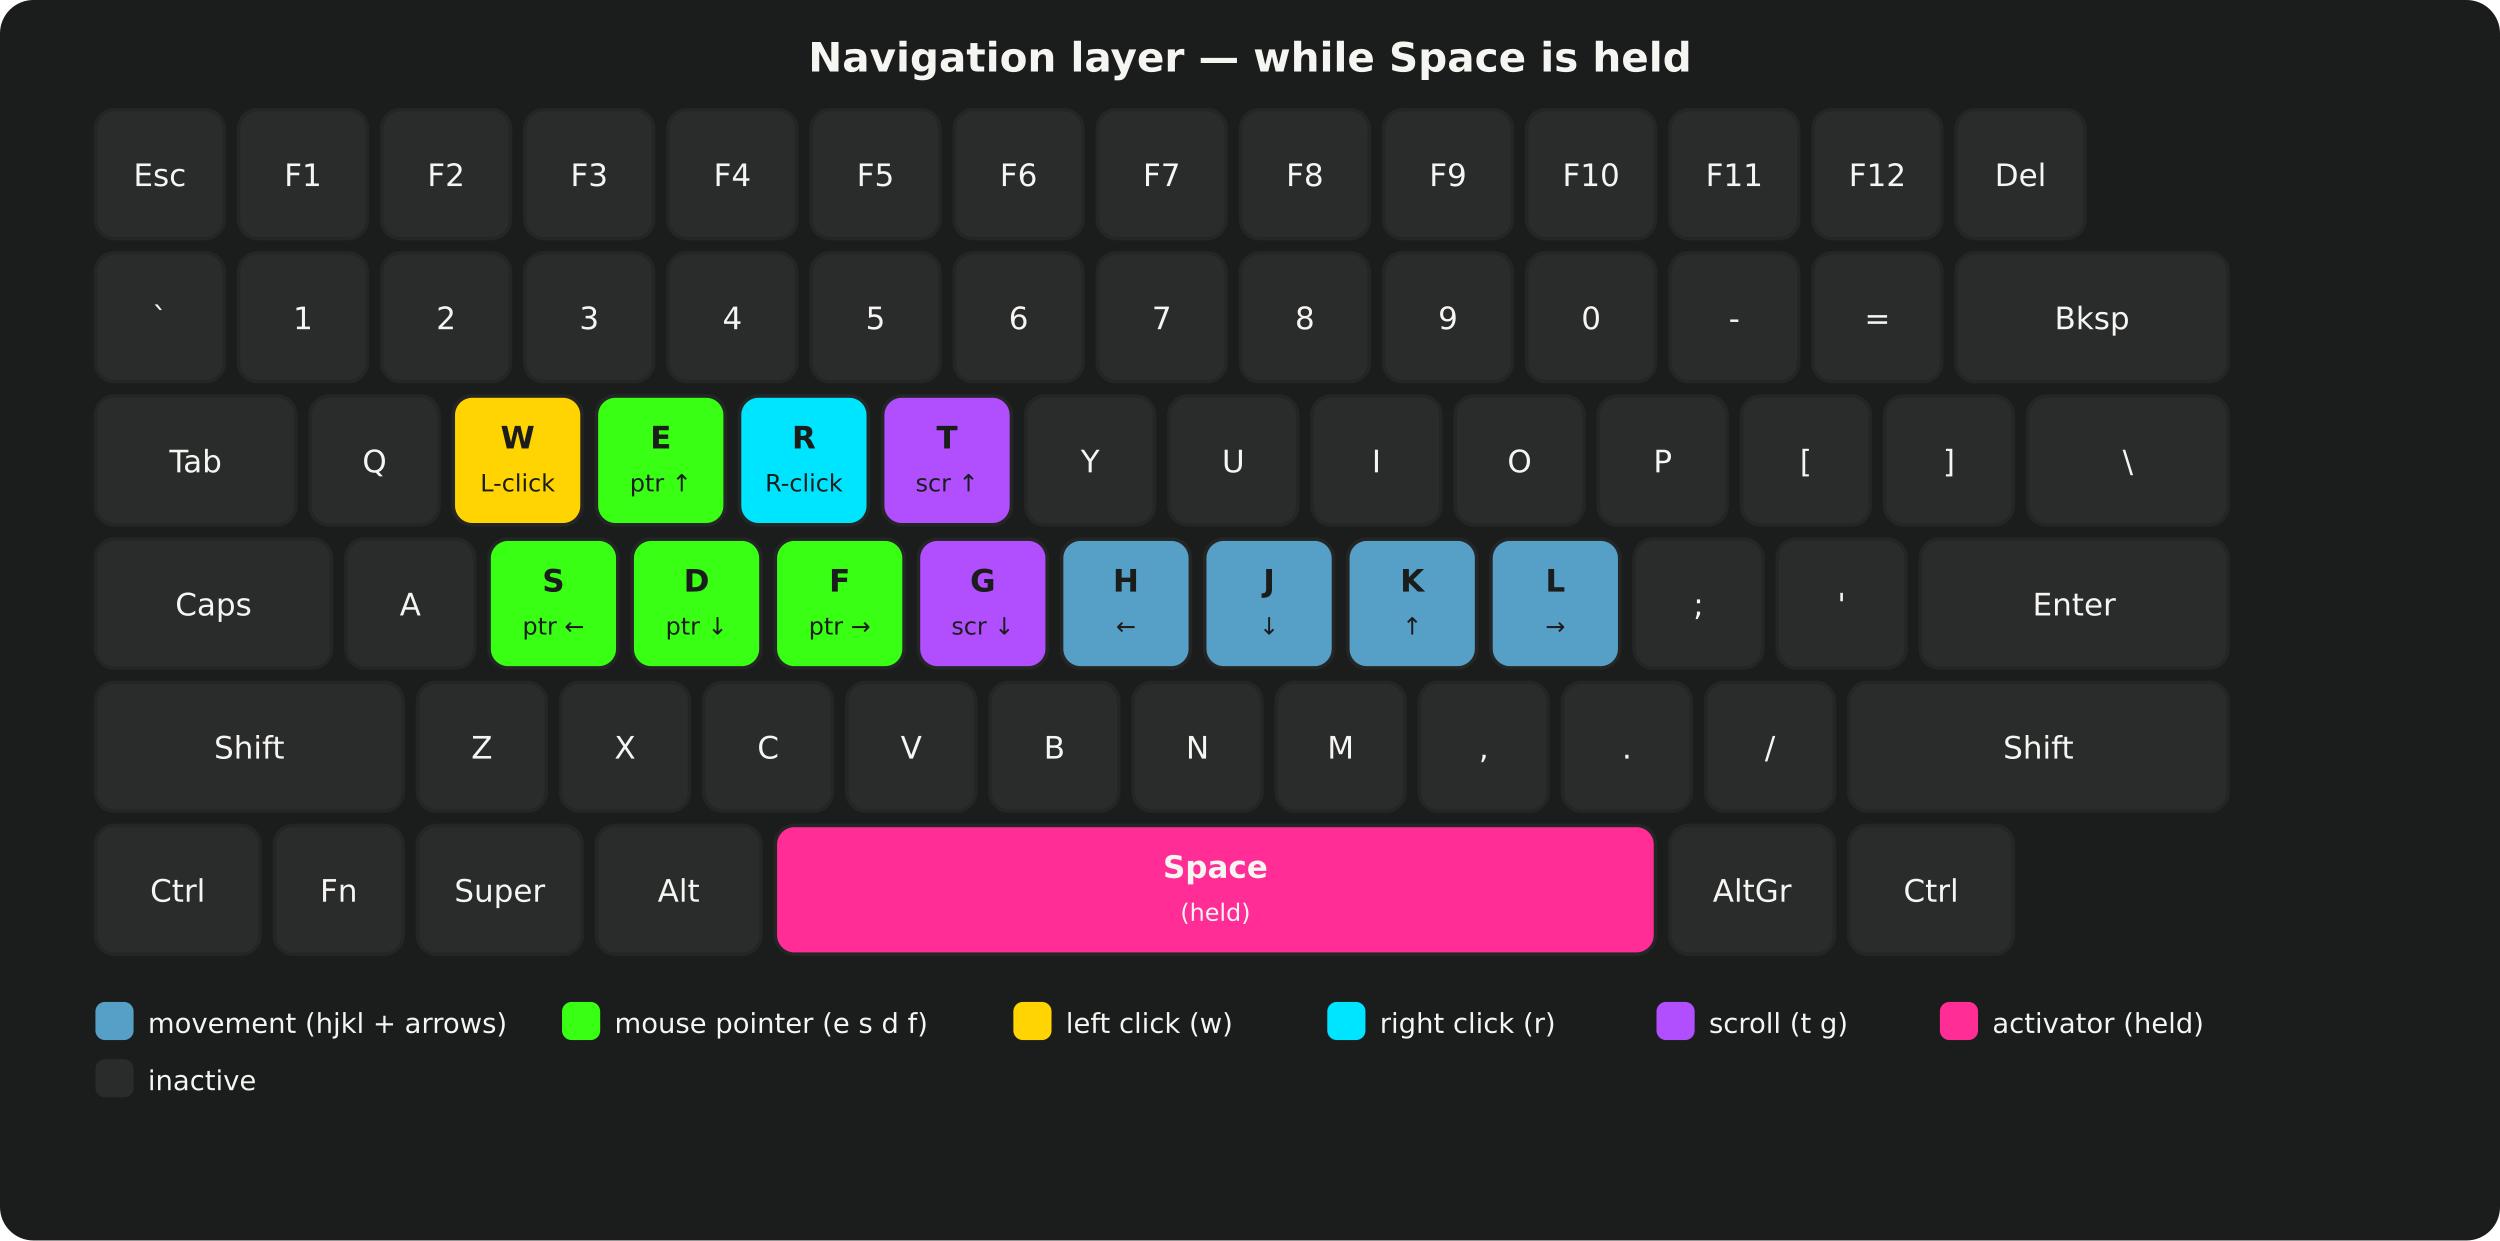
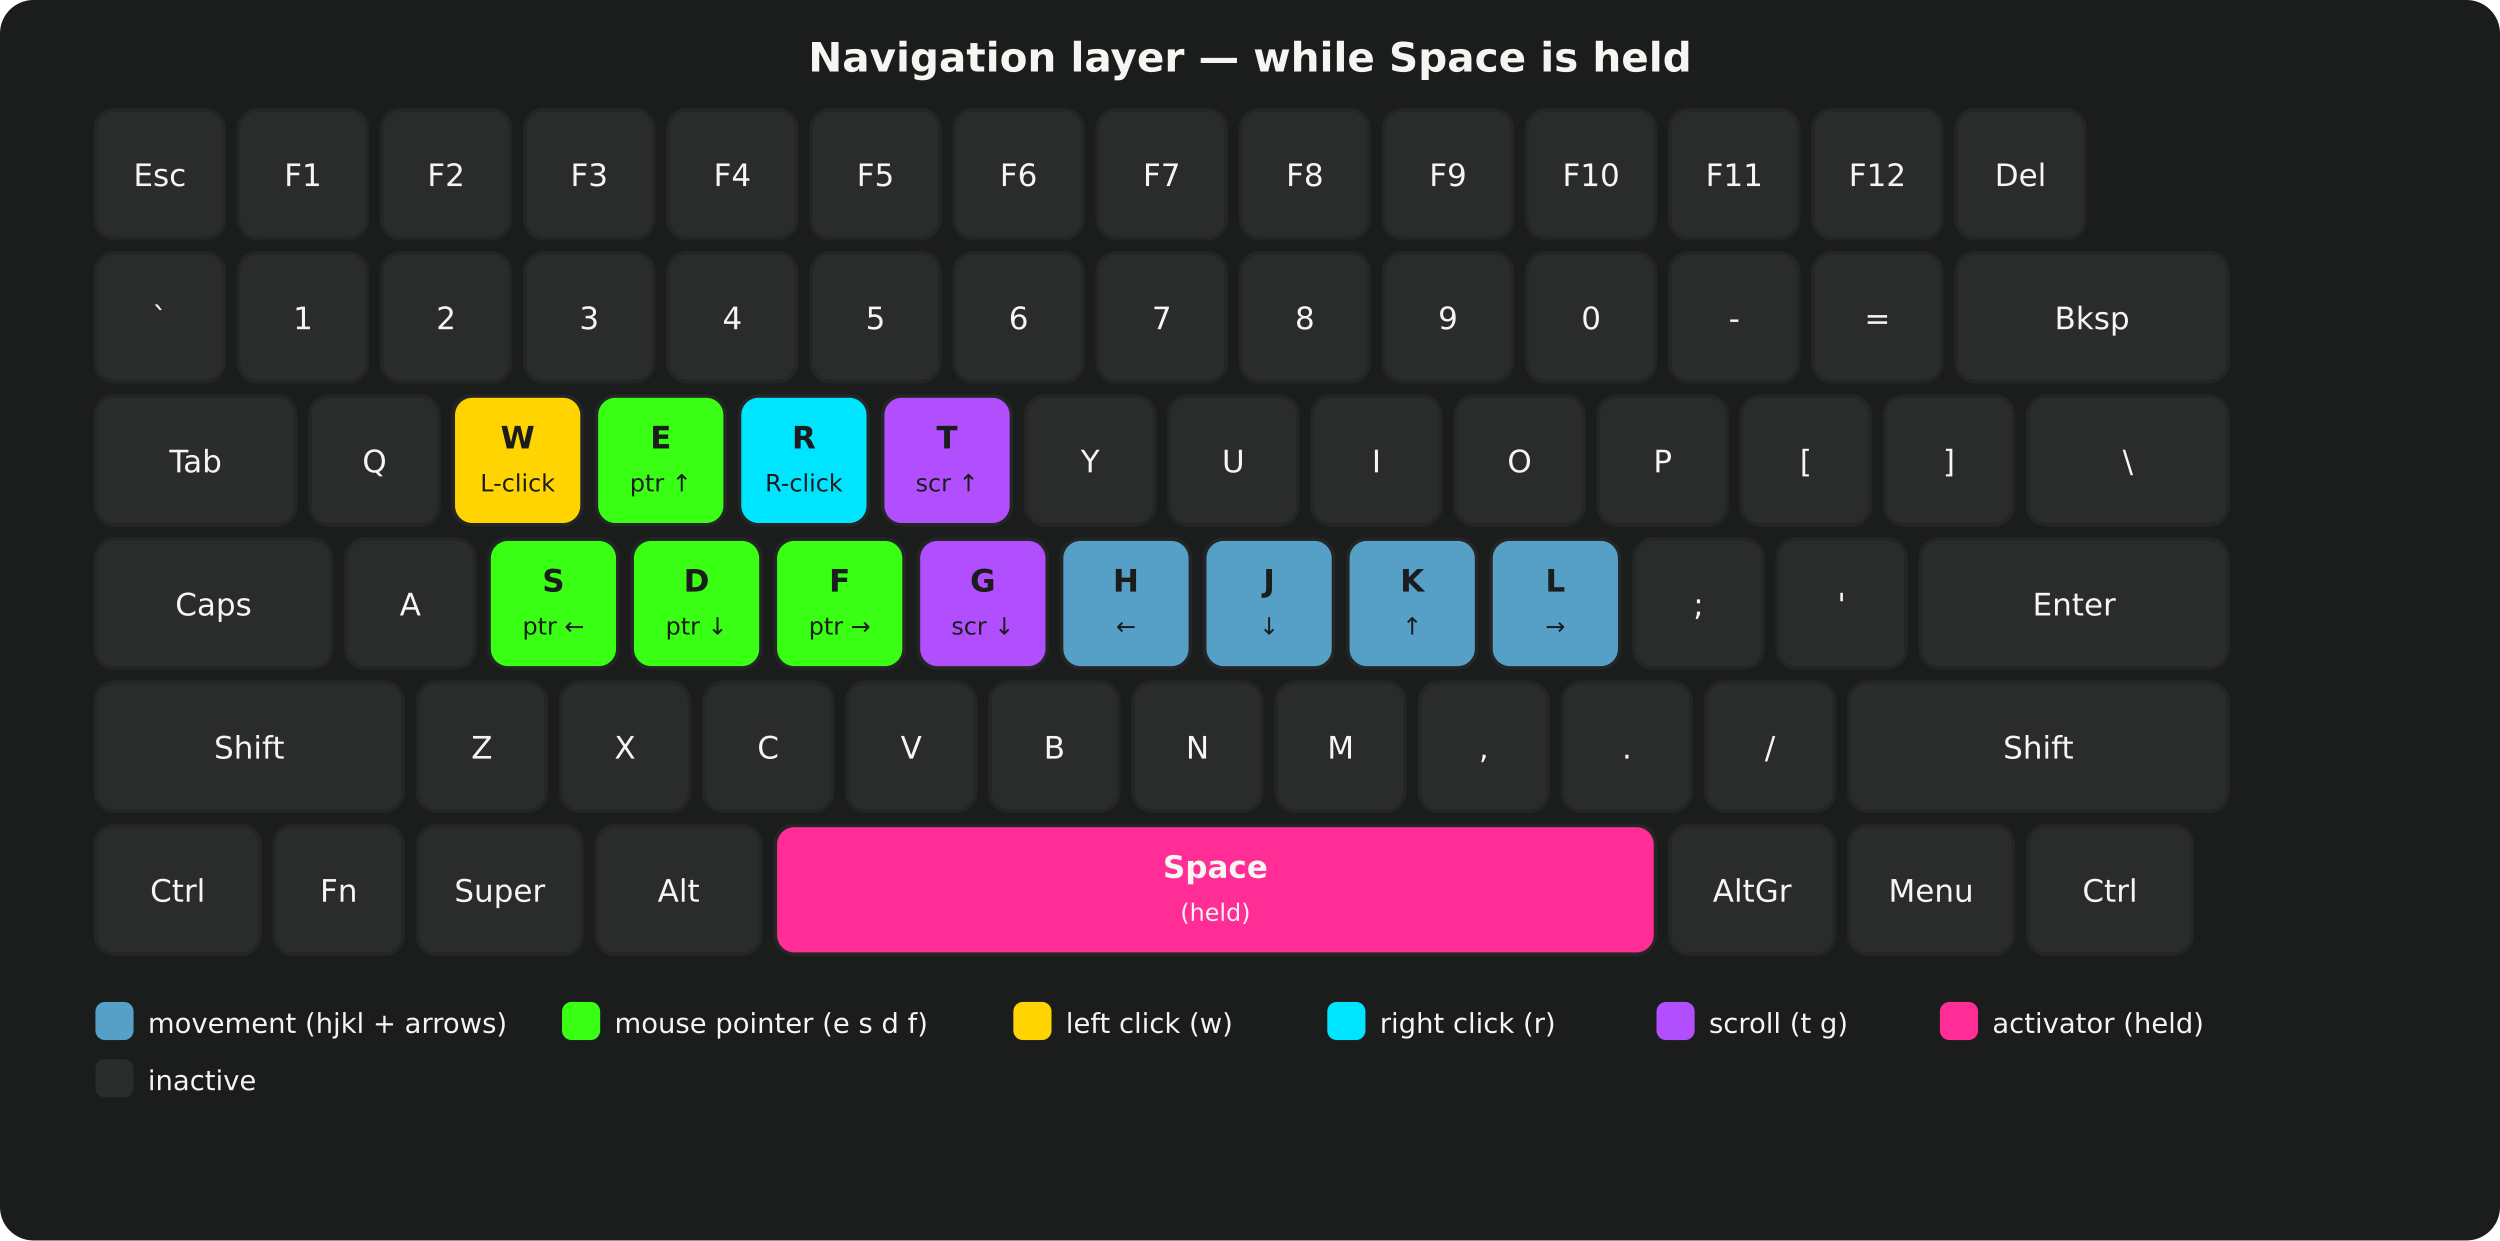
<svg xmlns="http://www.w3.org/2000/svg" width="1048" height="520" viewBox="0 0 1048 520" font-family="Ubuntu, DejaVu Sans, sans-serif">
  <rect width="1048" height="520" rx="14" fill="#1B1C1C" />
  <text x="524.0" y="30" text-anchor="middle" fill="#F5F5F2" font-size="17" font-weight="bold">Navigation layer — while Space is held</text>
  <rect x="40.0" y="46" width="54.0" height="54" rx="8" fill="#2A2B2B" stroke="#242525" stroke-width="1.5" />
  <text x="67.0" y="78.0" text-anchor="middle" fill="#F5F5F2" font-size="13">Esc</text>
  <rect x="100.0" y="46" width="54.0" height="54" rx="8" fill="#2A2B2B" stroke="#242525" stroke-width="1.5" />
  <text x="127.0" y="78.0" text-anchor="middle" fill="#F5F5F2" font-size="13">F1</text>
  <rect x="160.0" y="46" width="54.0" height="54" rx="8" fill="#2A2B2B" stroke="#242525" stroke-width="1.5" />
  <text x="187.0" y="78.0" text-anchor="middle" fill="#F5F5F2" font-size="13">F2</text>
  <rect x="220.0" y="46" width="54.0" height="54" rx="8" fill="#2A2B2B" stroke="#242525" stroke-width="1.5" />
  <text x="247.0" y="78.0" text-anchor="middle" fill="#F5F5F2" font-size="13">F3</text>
  <rect x="280.0" y="46" width="54.0" height="54" rx="8" fill="#2A2B2B" stroke="#242525" stroke-width="1.5" />
  <text x="307.0" y="78.0" text-anchor="middle" fill="#F5F5F2" font-size="13">F4</text>
  <rect x="340.0" y="46" width="54.0" height="54" rx="8" fill="#2A2B2B" stroke="#242525" stroke-width="1.5" />
  <text x="367.0" y="78.0" text-anchor="middle" fill="#F5F5F2" font-size="13">F5</text>
  <rect x="400.0" y="46" width="54.0" height="54" rx="8" fill="#2A2B2B" stroke="#242525" stroke-width="1.5" />
  <text x="427.0" y="78.0" text-anchor="middle" fill="#F5F5F2" font-size="13">F6</text>
  <rect x="460.0" y="46" width="54.0" height="54" rx="8" fill="#2A2B2B" stroke="#242525" stroke-width="1.5" />
  <text x="487.0" y="78.0" text-anchor="middle" fill="#F5F5F2" font-size="13">F7</text>
  <rect x="520.0" y="46" width="54.0" height="54" rx="8" fill="#2A2B2B" stroke="#242525" stroke-width="1.5" />
  <text x="547.0" y="78.0" text-anchor="middle" fill="#F5F5F2" font-size="13">F8</text>
  <rect x="580.0" y="46" width="54.0" height="54" rx="8" fill="#2A2B2B" stroke="#242525" stroke-width="1.5" />
  <text x="607.0" y="78.0" text-anchor="middle" fill="#F5F5F2" font-size="13">F9</text>
  <rect x="640.0" y="46" width="54.0" height="54" rx="8" fill="#2A2B2B" stroke="#242525" stroke-width="1.5" />
  <text x="667.0" y="78.0" text-anchor="middle" fill="#F5F5F2" font-size="13">F10</text>
  <rect x="700.0" y="46" width="54.0" height="54" rx="8" fill="#2A2B2B" stroke="#242525" stroke-width="1.5" />
  <text x="727.0" y="78.0" text-anchor="middle" fill="#F5F5F2" font-size="13">F11</text>
  <rect x="760.0" y="46" width="54.0" height="54" rx="8" fill="#2A2B2B" stroke="#242525" stroke-width="1.5" />
  <text x="787.0" y="78.0" text-anchor="middle" fill="#F5F5F2" font-size="13">F12</text>
  <rect x="820.0" y="46" width="54.0" height="54" rx="8" fill="#2A2B2B" stroke="#242525" stroke-width="1.5" />
  <text x="847.0" y="78.0" text-anchor="middle" fill="#F5F5F2" font-size="13">Del</text>
  <rect x="40.0" y="106" width="54.0" height="54" rx="8" fill="#2A2B2B" stroke="#242525" stroke-width="1.5" />
  <text x="67.0" y="138.0" text-anchor="middle" fill="#F5F5F2" font-size="13">`</text>
  <rect x="100.0" y="106" width="54.0" height="54" rx="8" fill="#2A2B2B" stroke="#242525" stroke-width="1.5" />
  <text x="127.0" y="138.0" text-anchor="middle" fill="#F5F5F2" font-size="13">1</text>
  <rect x="160.0" y="106" width="54.0" height="54" rx="8" fill="#2A2B2B" stroke="#242525" stroke-width="1.5" />
  <text x="187.0" y="138.0" text-anchor="middle" fill="#F5F5F2" font-size="13">2</text>
  <rect x="220.0" y="106" width="54.0" height="54" rx="8" fill="#2A2B2B" stroke="#242525" stroke-width="1.5" />
  <text x="247.0" y="138.0" text-anchor="middle" fill="#F5F5F2" font-size="13">3</text>
  <rect x="280.0" y="106" width="54.0" height="54" rx="8" fill="#2A2B2B" stroke="#242525" stroke-width="1.5" />
  <text x="307.0" y="138.0" text-anchor="middle" fill="#F5F5F2" font-size="13">4</text>
  <rect x="340.0" y="106" width="54.0" height="54" rx="8" fill="#2A2B2B" stroke="#242525" stroke-width="1.5" />
  <text x="367.0" y="138.0" text-anchor="middle" fill="#F5F5F2" font-size="13">5</text>
  <rect x="400.0" y="106" width="54.0" height="54" rx="8" fill="#2A2B2B" stroke="#242525" stroke-width="1.5" />
  <text x="427.0" y="138.0" text-anchor="middle" fill="#F5F5F2" font-size="13">6</text>
  <rect x="460.0" y="106" width="54.0" height="54" rx="8" fill="#2A2B2B" stroke="#242525" stroke-width="1.5" />
  <text x="487.0" y="138.0" text-anchor="middle" fill="#F5F5F2" font-size="13">7</text>
  <rect x="520.0" y="106" width="54.0" height="54" rx="8" fill="#2A2B2B" stroke="#242525" stroke-width="1.5" />
  <text x="547.0" y="138.0" text-anchor="middle" fill="#F5F5F2" font-size="13">8</text>
  <rect x="580.0" y="106" width="54.0" height="54" rx="8" fill="#2A2B2B" stroke="#242525" stroke-width="1.5" />
  <text x="607.0" y="138.0" text-anchor="middle" fill="#F5F5F2" font-size="13">9</text>
  <rect x="640.0" y="106" width="54.0" height="54" rx="8" fill="#2A2B2B" stroke="#242525" stroke-width="1.5" />
  <text x="667.0" y="138.0" text-anchor="middle" fill="#F5F5F2" font-size="13">0</text>
  <rect x="700.0" y="106" width="54.0" height="54" rx="8" fill="#2A2B2B" stroke="#242525" stroke-width="1.5" />
  <text x="727.0" y="138.0" text-anchor="middle" fill="#F5F5F2" font-size="13">-</text>
  <rect x="760.0" y="106" width="54.0" height="54" rx="8" fill="#2A2B2B" stroke="#242525" stroke-width="1.5" />
  <text x="787.0" y="138.0" text-anchor="middle" fill="#F5F5F2" font-size="13">=</text>
  <rect x="820.0" y="106" width="114.0" height="54" rx="8" fill="#2A2B2B" stroke="#242525" stroke-width="1.5" />
  <text x="877.0" y="138.0" text-anchor="middle" fill="#F5F5F2" font-size="13">Bksp</text>
  <rect x="40.0" y="166" width="84.0" height="54" rx="8" fill="#2A2B2B" stroke="#242525" stroke-width="1.5" />
  <text x="82.0" y="198.0" text-anchor="middle" fill="#F5F5F2" font-size="13">Tab</text>
  <rect x="130.0" y="166" width="54.0" height="54" rx="8" fill="#2A2B2B" stroke="#242525" stroke-width="1.5" />
  <text x="157.0" y="198.0" text-anchor="middle" fill="#F5F5F2" font-size="13">Q</text>
  <rect x="190.0" y="166" width="54.0" height="54" rx="8" fill="#FFD400" stroke="#242525" stroke-width="1.5" />
  <text x="217.0" y="188" text-anchor="middle" fill="#1B1C1C" font-size="13" font-weight="bold">W</text>
  <text x="217.0" y="206" text-anchor="middle" fill="#1B1C1C" font-size="10">L-click</text>
  <rect x="250.0" y="166" width="54.0" height="54" rx="8" fill="#39FF14" stroke="#242525" stroke-width="1.5" />
  <text x="277.0" y="188" text-anchor="middle" fill="#1B1C1C" font-size="13" font-weight="bold">E</text>
  <text x="277.0" y="206" text-anchor="middle" fill="#1B1C1C" font-size="10">ptr ↑</text>
  <rect x="310.0" y="166" width="54.0" height="54" rx="8" fill="#00E5FF" stroke="#242525" stroke-width="1.5" />
  <text x="337.0" y="188" text-anchor="middle" fill="#1B1C1C" font-size="13" font-weight="bold">R</text>
  <text x="337.0" y="206" text-anchor="middle" fill="#1B1C1C" font-size="10">R-click</text>
  <rect x="370.0" y="166" width="54.0" height="54" rx="8" fill="#B14FFF" stroke="#242525" stroke-width="1.5" />
  <text x="397.0" y="188" text-anchor="middle" fill="#1B1C1C" font-size="13" font-weight="bold">T</text>
  <text x="397.0" y="206" text-anchor="middle" fill="#1B1C1C" font-size="10">scr ↑</text>
  <rect x="430.0" y="166" width="54.0" height="54" rx="8" fill="#2A2B2B" stroke="#242525" stroke-width="1.5" />
  <text x="457.0" y="198.0" text-anchor="middle" fill="#F5F5F2" font-size="13">Y</text>
  <rect x="490.0" y="166" width="54.0" height="54" rx="8" fill="#2A2B2B" stroke="#242525" stroke-width="1.5" />
  <text x="517.0" y="198.0" text-anchor="middle" fill="#F5F5F2" font-size="13">U</text>
  <rect x="550.0" y="166" width="54.0" height="54" rx="8" fill="#2A2B2B" stroke="#242525" stroke-width="1.5" />
  <text x="577.0" y="198.0" text-anchor="middle" fill="#F5F5F2" font-size="13">I</text>
  <rect x="610.0" y="166" width="54.0" height="54" rx="8" fill="#2A2B2B" stroke="#242525" stroke-width="1.5" />
  <text x="637.0" y="198.0" text-anchor="middle" fill="#F5F5F2" font-size="13">O</text>
  <rect x="670.0" y="166" width="54.0" height="54" rx="8" fill="#2A2B2B" stroke="#242525" stroke-width="1.5" />
  <text x="697.0" y="198.0" text-anchor="middle" fill="#F5F5F2" font-size="13">P</text>
  <rect x="730.0" y="166" width="54.0" height="54" rx="8" fill="#2A2B2B" stroke="#242525" stroke-width="1.5" />
  <text x="757.0" y="198.0" text-anchor="middle" fill="#F5F5F2" font-size="13">[</text>
  <rect x="790.0" y="166" width="54.0" height="54" rx="8" fill="#2A2B2B" stroke="#242525" stroke-width="1.5" />
  <text x="817.0" y="198.0" text-anchor="middle" fill="#F5F5F2" font-size="13">]</text>
  <rect x="850.0" y="166" width="84.0" height="54" rx="8" fill="#2A2B2B" stroke="#242525" stroke-width="1.5" />
  <text x="892.0" y="198.0" text-anchor="middle" fill="#F5F5F2" font-size="13">\</text>
  <rect x="40.0" y="226" width="99.0" height="54" rx="8" fill="#2A2B2B" stroke="#242525" stroke-width="1.5" />
  <text x="89.5" y="258.0" text-anchor="middle" fill="#F5F5F2" font-size="13">Caps</text>
  <rect x="145.0" y="226" width="54.0" height="54" rx="8" fill="#2A2B2B" stroke="#242525" stroke-width="1.5" />
  <text x="172.0" y="258.0" text-anchor="middle" fill="#F5F5F2" font-size="13">A</text>
  <rect x="205.0" y="226" width="54.0" height="54" rx="8" fill="#39FF14" stroke="#242525" stroke-width="1.5" />
  <text x="232.0" y="248" text-anchor="middle" fill="#1B1C1C" font-size="13" font-weight="bold">S</text>
  <text x="232.0" y="266" text-anchor="middle" fill="#1B1C1C" font-size="10">ptr ←</text>
  <rect x="265.0" y="226" width="54.0" height="54" rx="8" fill="#39FF14" stroke="#242525" stroke-width="1.5" />
  <text x="292.0" y="248" text-anchor="middle" fill="#1B1C1C" font-size="13" font-weight="bold">D</text>
  <text x="292.0" y="266" text-anchor="middle" fill="#1B1C1C" font-size="10">ptr ↓</text>
  <rect x="325.0" y="226" width="54.0" height="54" rx="8" fill="#39FF14" stroke="#242525" stroke-width="1.5" />
  <text x="352.0" y="248" text-anchor="middle" fill="#1B1C1C" font-size="13" font-weight="bold">F</text>
  <text x="352.0" y="266" text-anchor="middle" fill="#1B1C1C" font-size="10">ptr →</text>
  <rect x="385.0" y="226" width="54.0" height="54" rx="8" fill="#B14FFF" stroke="#242525" stroke-width="1.5" />
  <text x="412.0" y="248" text-anchor="middle" fill="#1B1C1C" font-size="13" font-weight="bold">G</text>
  <text x="412.0" y="266" text-anchor="middle" fill="#1B1C1C" font-size="10">scr ↓</text>
  <rect x="445.0" y="226" width="54.0" height="54" rx="8" fill="#569FC6" stroke="#242525" stroke-width="1.5" />
  <text x="472.0" y="248" text-anchor="middle" fill="#1B1C1C" font-size="13" font-weight="bold">H</text>
  <text x="472.0" y="266" text-anchor="middle" fill="#1B1C1C" font-size="10">←</text>
  <rect x="505.0" y="226" width="54.0" height="54" rx="8" fill="#569FC6" stroke="#242525" stroke-width="1.5" />
  <text x="532.0" y="248" text-anchor="middle" fill="#1B1C1C" font-size="13" font-weight="bold">J</text>
  <text x="532.0" y="266" text-anchor="middle" fill="#1B1C1C" font-size="10">↓</text>
  <rect x="565.0" y="226" width="54.0" height="54" rx="8" fill="#569FC6" stroke="#242525" stroke-width="1.5" />
  <text x="592.0" y="248" text-anchor="middle" fill="#1B1C1C" font-size="13" font-weight="bold">K</text>
  <text x="592.0" y="266" text-anchor="middle" fill="#1B1C1C" font-size="10">↑</text>
  <rect x="625.0" y="226" width="54.0" height="54" rx="8" fill="#569FC6" stroke="#242525" stroke-width="1.5" />
  <text x="652.0" y="248" text-anchor="middle" fill="#1B1C1C" font-size="13" font-weight="bold">L</text>
  <text x="652.0" y="266" text-anchor="middle" fill="#1B1C1C" font-size="10">→</text>
  <rect x="685.0" y="226" width="54.0" height="54" rx="8" fill="#2A2B2B" stroke="#242525" stroke-width="1.5" />
  <text x="712.0" y="258.0" text-anchor="middle" fill="#F5F5F2" font-size="13">;</text>
  <rect x="745.0" y="226" width="54.0" height="54" rx="8" fill="#2A2B2B" stroke="#242525" stroke-width="1.5" />
  <text x="772.0" y="258.0" text-anchor="middle" fill="#F5F5F2" font-size="13">'</text>
  <rect x="805.0" y="226" width="129.0" height="54" rx="8" fill="#2A2B2B" stroke="#242525" stroke-width="1.5" />
  <text x="869.5" y="258.0" text-anchor="middle" fill="#F5F5F2" font-size="13">Enter</text>
  <rect x="40.0" y="286" width="129.0" height="54" rx="8" fill="#2A2B2B" stroke="#242525" stroke-width="1.5" />
  <text x="104.5" y="318.0" text-anchor="middle" fill="#F5F5F2" font-size="13">Shift</text>
  <rect x="175.0" y="286" width="54.0" height="54" rx="8" fill="#2A2B2B" stroke="#242525" stroke-width="1.5" />
  <text x="202.0" y="318.0" text-anchor="middle" fill="#F5F5F2" font-size="13">Z</text>
  <rect x="235.0" y="286" width="54.0" height="54" rx="8" fill="#2A2B2B" stroke="#242525" stroke-width="1.5" />
  <text x="262.0" y="318.0" text-anchor="middle" fill="#F5F5F2" font-size="13">X</text>
  <rect x="295.0" y="286" width="54.0" height="54" rx="8" fill="#2A2B2B" stroke="#242525" stroke-width="1.5" />
  <text x="322.0" y="318.0" text-anchor="middle" fill="#F5F5F2" font-size="13">C</text>
  <rect x="355.0" y="286" width="54.0" height="54" rx="8" fill="#2A2B2B" stroke="#242525" stroke-width="1.5" />
  <text x="382.0" y="318.0" text-anchor="middle" fill="#F5F5F2" font-size="13">V</text>
  <rect x="415.0" y="286" width="54.0" height="54" rx="8" fill="#2A2B2B" stroke="#242525" stroke-width="1.5" />
  <text x="442.0" y="318.0" text-anchor="middle" fill="#F5F5F2" font-size="13">B</text>
  <rect x="475.0" y="286" width="54.0" height="54" rx="8" fill="#2A2B2B" stroke="#242525" stroke-width="1.5" />
  <text x="502.0" y="318.0" text-anchor="middle" fill="#F5F5F2" font-size="13">N</text>
  <rect x="535.0" y="286" width="54.0" height="54" rx="8" fill="#2A2B2B" stroke="#242525" stroke-width="1.5" />
  <text x="562.0" y="318.0" text-anchor="middle" fill="#F5F5F2" font-size="13">M</text>
  <rect x="595.0" y="286" width="54.0" height="54" rx="8" fill="#2A2B2B" stroke="#242525" stroke-width="1.5" />
  <text x="622.0" y="318.0" text-anchor="middle" fill="#F5F5F2" font-size="13">,</text>
  <rect x="655.0" y="286" width="54.0" height="54" rx="8" fill="#2A2B2B" stroke="#242525" stroke-width="1.5" />
  <text x="682.0" y="318.0" text-anchor="middle" fill="#F5F5F2" font-size="13">.</text>
  <rect x="715.0" y="286" width="54.0" height="54" rx="8" fill="#2A2B2B" stroke="#242525" stroke-width="1.5" />
  <text x="742.0" y="318.0" text-anchor="middle" fill="#F5F5F2" font-size="13">/</text>
  <rect x="775.0" y="286" width="159.0" height="54" rx="8" fill="#2A2B2B" stroke="#242525" stroke-width="1.5" />
  <text x="854.5" y="318.0" text-anchor="middle" fill="#F5F5F2" font-size="13">Shift</text>
  <rect x="40.0" y="346" width="69.0" height="54" rx="8" fill="#2A2B2B" stroke="#242525" stroke-width="1.5" />
  <text x="74.5" y="378.0" text-anchor="middle" fill="#F5F5F2" font-size="13">Ctrl</text>
  <rect x="115.0" y="346" width="54.0" height="54" rx="8" fill="#2A2B2B" stroke="#242525" stroke-width="1.5" />
  <text x="142.0" y="378.0" text-anchor="middle" fill="#F5F5F2" font-size="13">Fn</text>
  <rect x="175.0" y="346" width="69.0" height="54" rx="8" fill="#2A2B2B" stroke="#242525" stroke-width="1.5" />
  <text x="209.5" y="378.0" text-anchor="middle" fill="#F5F5F2" font-size="13">Super</text>
  <rect x="250.0" y="346" width="69.0" height="54" rx="8" fill="#2A2B2B" stroke="#242525" stroke-width="1.5" />
  <text x="284.5" y="378.0" text-anchor="middle" fill="#F5F5F2" font-size="13">Alt</text>
  <rect x="325.0" y="346" width="369.0" height="54" rx="8" fill="#FF2D95" stroke="#242525" stroke-width="1.5" />
  <text x="509.5" y="368" text-anchor="middle" fill="#F5F5F2" font-size="13" font-weight="bold">Space</text>
  <text x="509.5" y="386" text-anchor="middle" fill="#F5F5F2" font-size="10">(held)</text>
  <rect x="700.0" y="346" width="69.0" height="54" rx="8" fill="#2A2B2B" stroke="#242525" stroke-width="1.5" />
  <text x="734.5" y="378.0" text-anchor="middle" fill="#F5F5F2" font-size="13">AltGr</text>
  <rect x="775.0" y="346" width="69.0" height="54" rx="8" fill="#2A2B2B" stroke="#242525" stroke-width="1.5" />
-   <text x="809.5" y="378.0" text-anchor="middle" fill="#F5F5F2" font-size="13">Ctrl</text>
+   <text x="809.5" y="378.0" text-anchor="middle" fill="#F5F5F2" font-size="13">Menu</text>
+   <rect x="850.0" y="346" width="69.0" height="54" rx="8" fill="#2A2B2B" stroke="#242525" stroke-width="1.5" />
+   <text x="884.5" y="378.0" text-anchor="middle" fill="#F5F5F2" font-size="13">Ctrl</text>
  <rect x="40.0" y="420" width="16" height="16" rx="4" fill="#569FC6" />
  <text x="62.0" y="433" fill="#F5F5F2" font-size="11.5">movement (hjkl + arrows)</text>
  <rect x="235.6" y="420" width="16" height="16" rx="4" fill="#39FF14" />
  <text x="257.6" y="433" fill="#F5F5F2" font-size="11.5">mouse pointer (e s d f)</text>
  <rect x="424.8" y="420" width="16" height="16" rx="4" fill="#FFD400" />
  <text x="446.8" y="433" fill="#F5F5F2" font-size="11.5">left click (w)</text>
  <rect x="556.4" y="420" width="16" height="16" rx="4" fill="#00E5FF" />
  <text x="578.4" y="433" fill="#F5F5F2" font-size="11.5">right click (r)</text>
  <rect x="694.4" y="420" width="16" height="16" rx="4" fill="#B14FFF" />
  <text x="716.4" y="433" fill="#F5F5F2" font-size="11.5">scroll (t g)</text>
  <rect x="813.2" y="420" width="16" height="16" rx="4" fill="#FF2D95" />
  <text x="835.2" y="433" fill="#F5F5F2" font-size="11.5">activator (held)</text>
  <rect x="40.0" y="444" width="16" height="16" rx="4" fill="#2A2B2B" />
  <text x="62.0" y="457" fill="#F5F5F2" font-size="11.5">inactive</text>
</svg>
